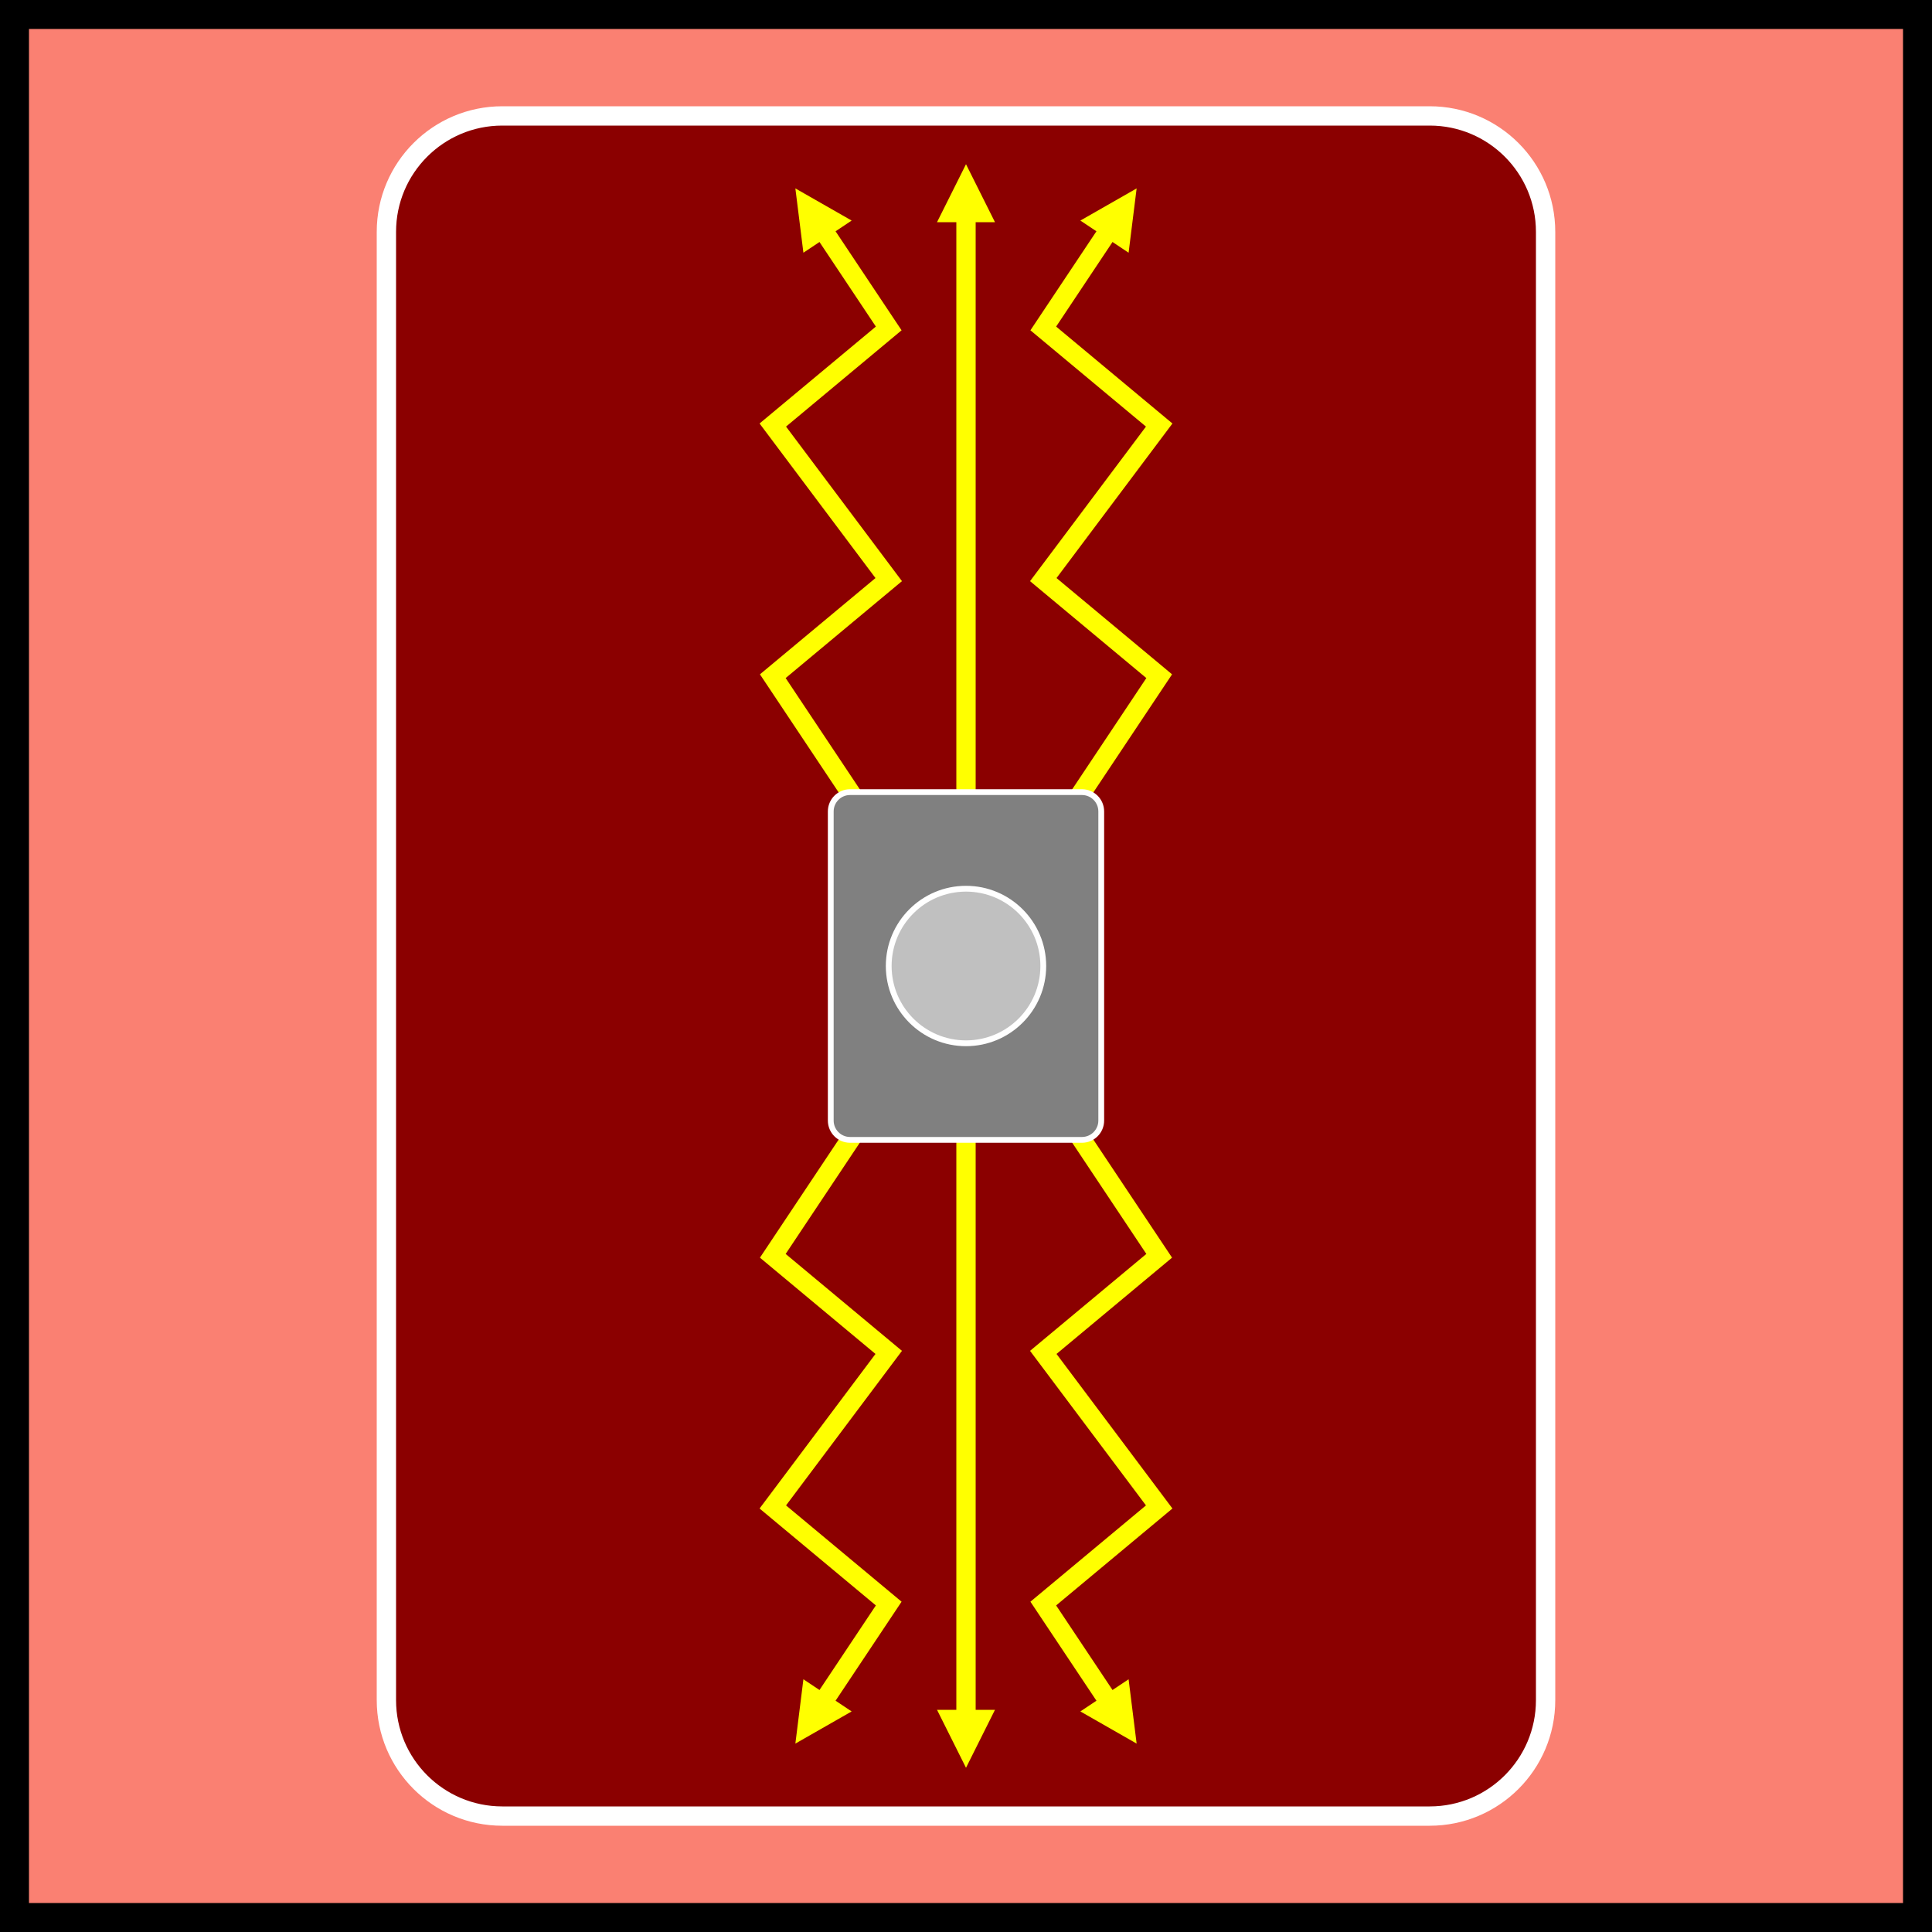
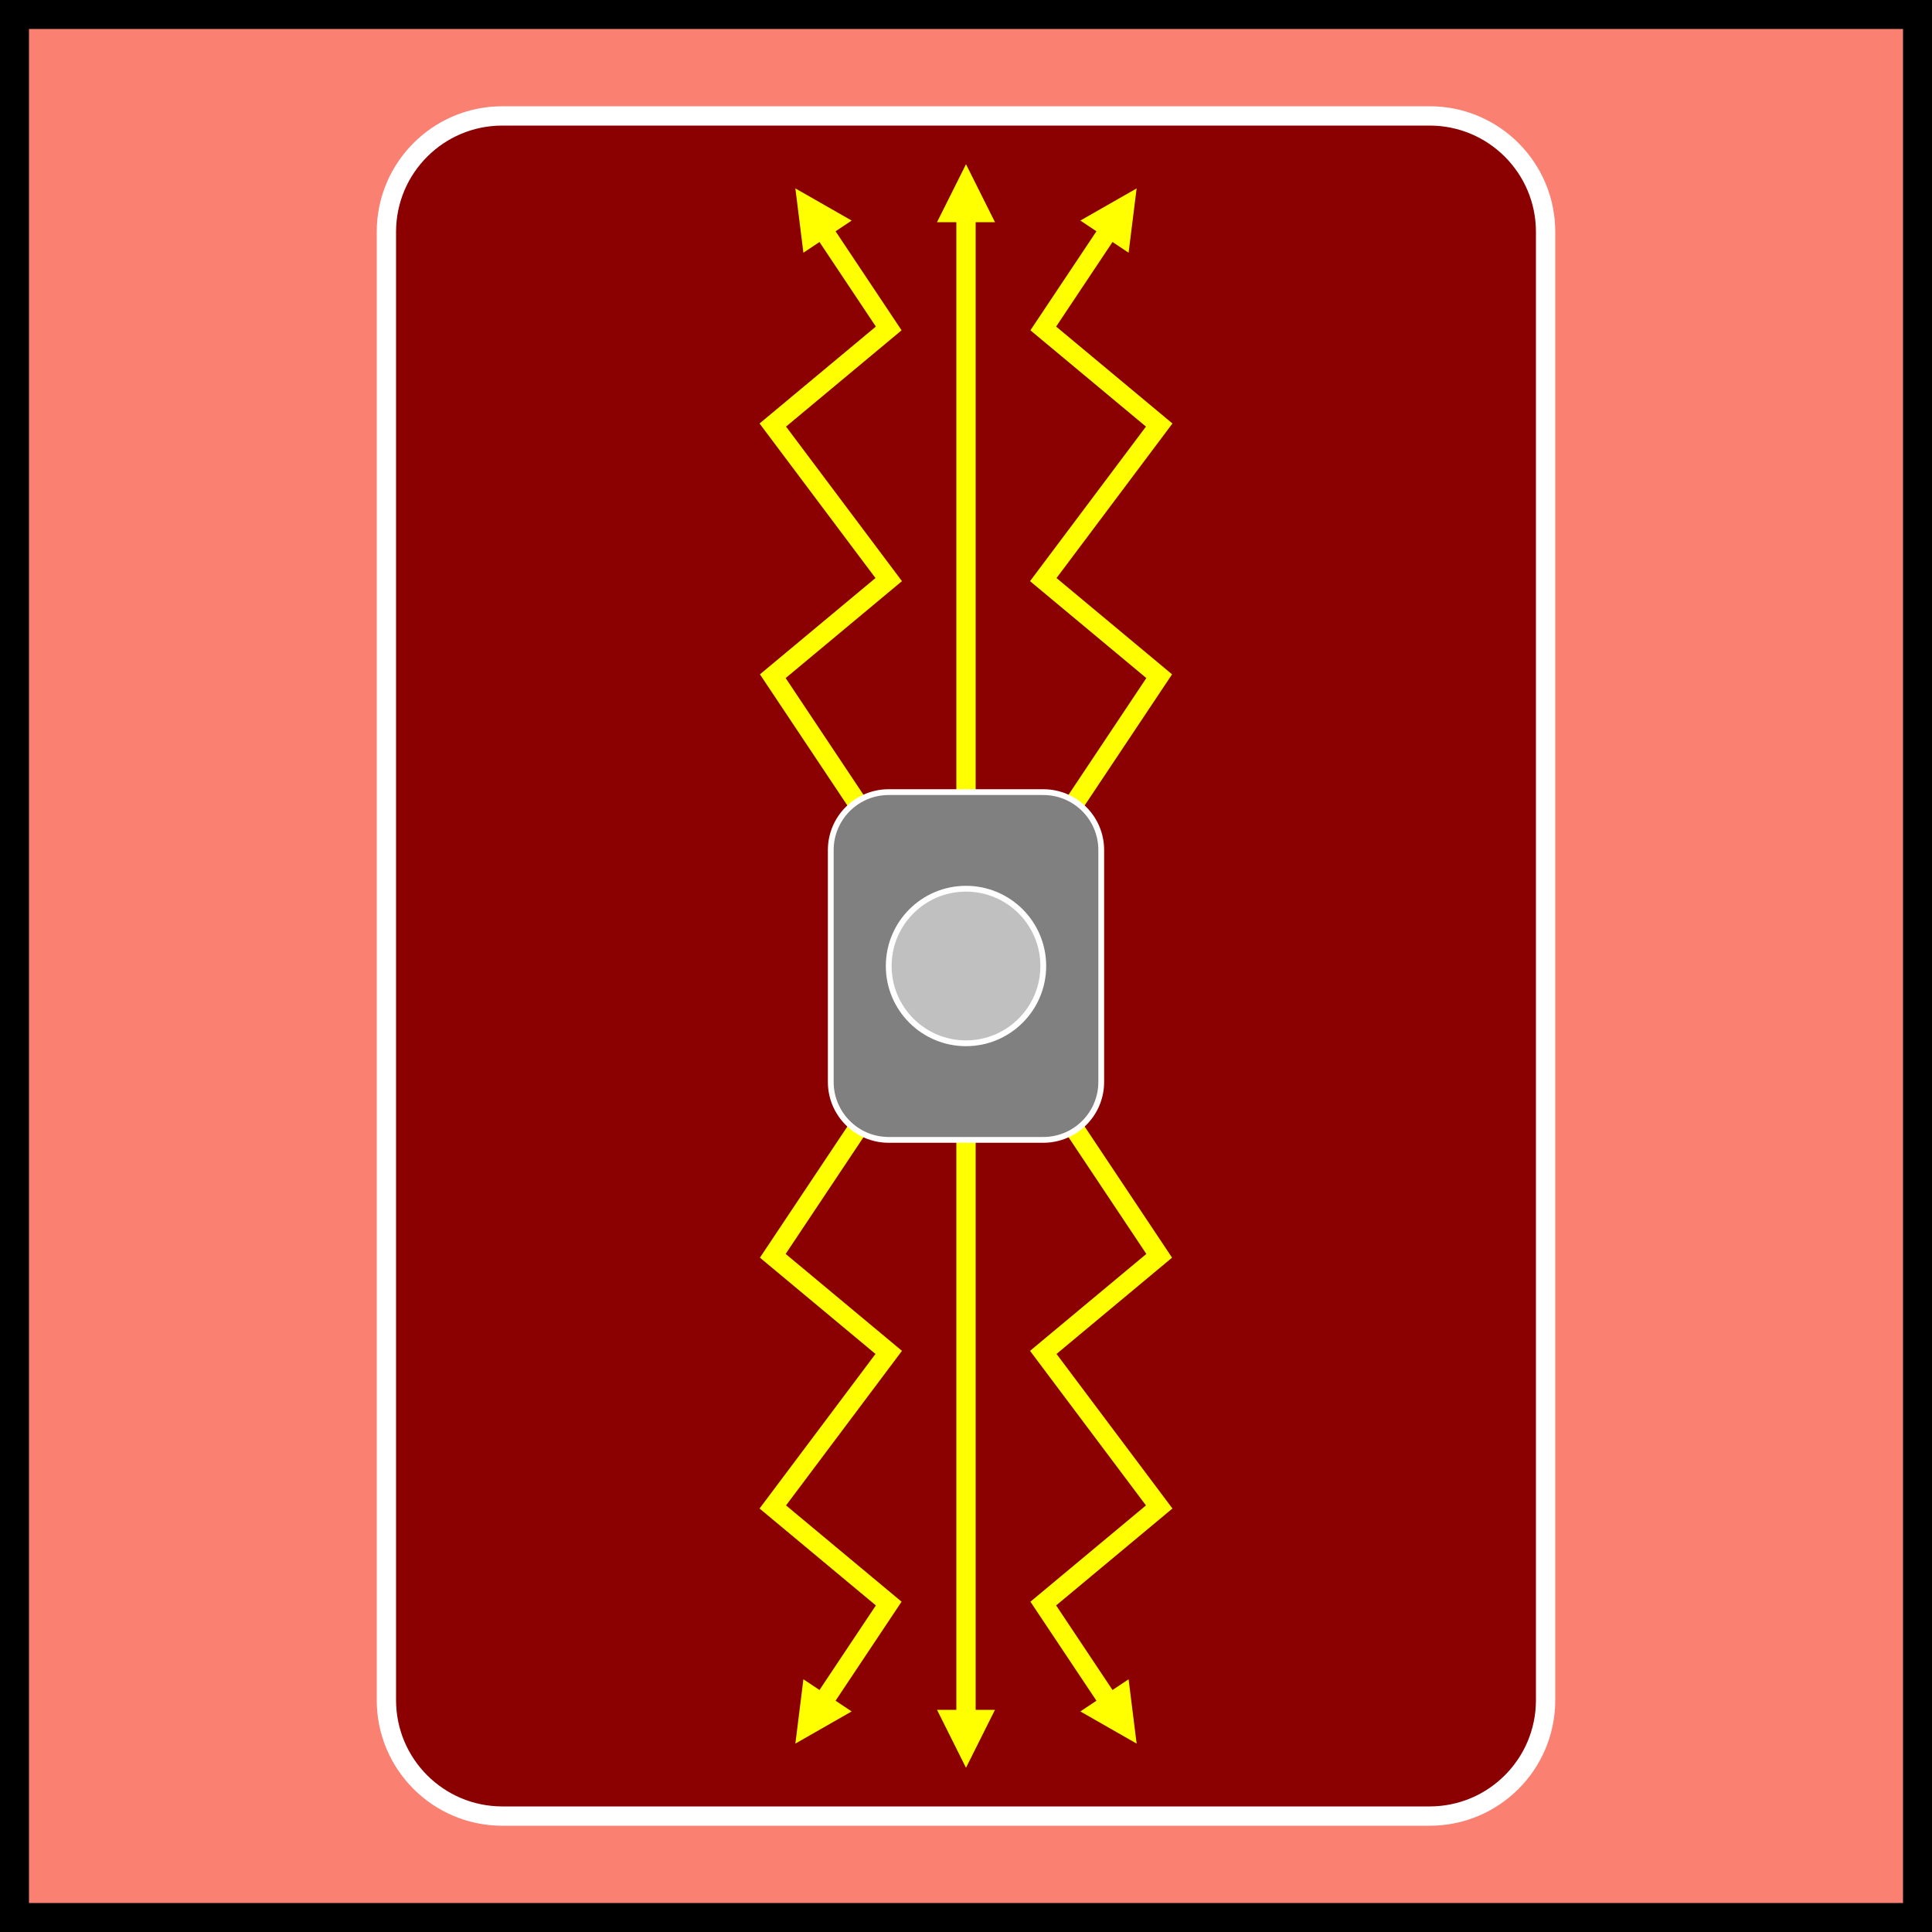
<svg xmlns="http://www.w3.org/2000/svg" viewBox="0 0 100 100" width="100" height="100">
  <defs>
    <marker id="arrow" viewBox="0 0 10 10" refX="5" refY="5" markerWidth="3" markerHeight="3" orient="auto-start-reverse" fill="yellow">
      <path d="M 0 0 L 10 5 L 0 10 z" />
    </marker>
  </defs>
  <rect id="background" fill="salmon" height="100" width="100" stroke="black" stroke-width="3" />
  <rect id="shield" x="20" y="6" width="60" height="88" fill="darkred" stroke="white" stroke-width="1" rx="6" />
  <g id="bolts">
    <line x1="50" y1="50" x2="50" y2="10" stroke="yellow" marker-end="url(#arrow)" />
    <line x1="50" y1="50" x2="50" y2="90" stroke="yellow" marker-end="url(#arrow)" />
    <polyline id="bolt" points="         50,50         40,35         46,30         40,22         46,17         42,11       " stroke="yellow" fill="none" marker-end="url(#arrow)" />
    <use href="#bolt" transform="translate(100,0) scale(-1,1)" />
    <use href="#bolt" transform="translate(100,100) scale(-1,-1)" />
    <use href="#bolt" transform="translate(0,100) scale(1,-1)" />
  </g>
  <g id="center">
-     <rect x="43" y="41" width="14" height="18" fill="grey" stroke="white" stroke-width="0.3" rx="1" />
+     <rect x="43" y="41" width="14" height="18" fill="grey" stroke="white" stroke-width="0.3" rx="3" />
    <circle cx="50" cy="50" r="4" fill="silver" stroke="white" stroke-width="0.3" />
  </g>
</svg>
